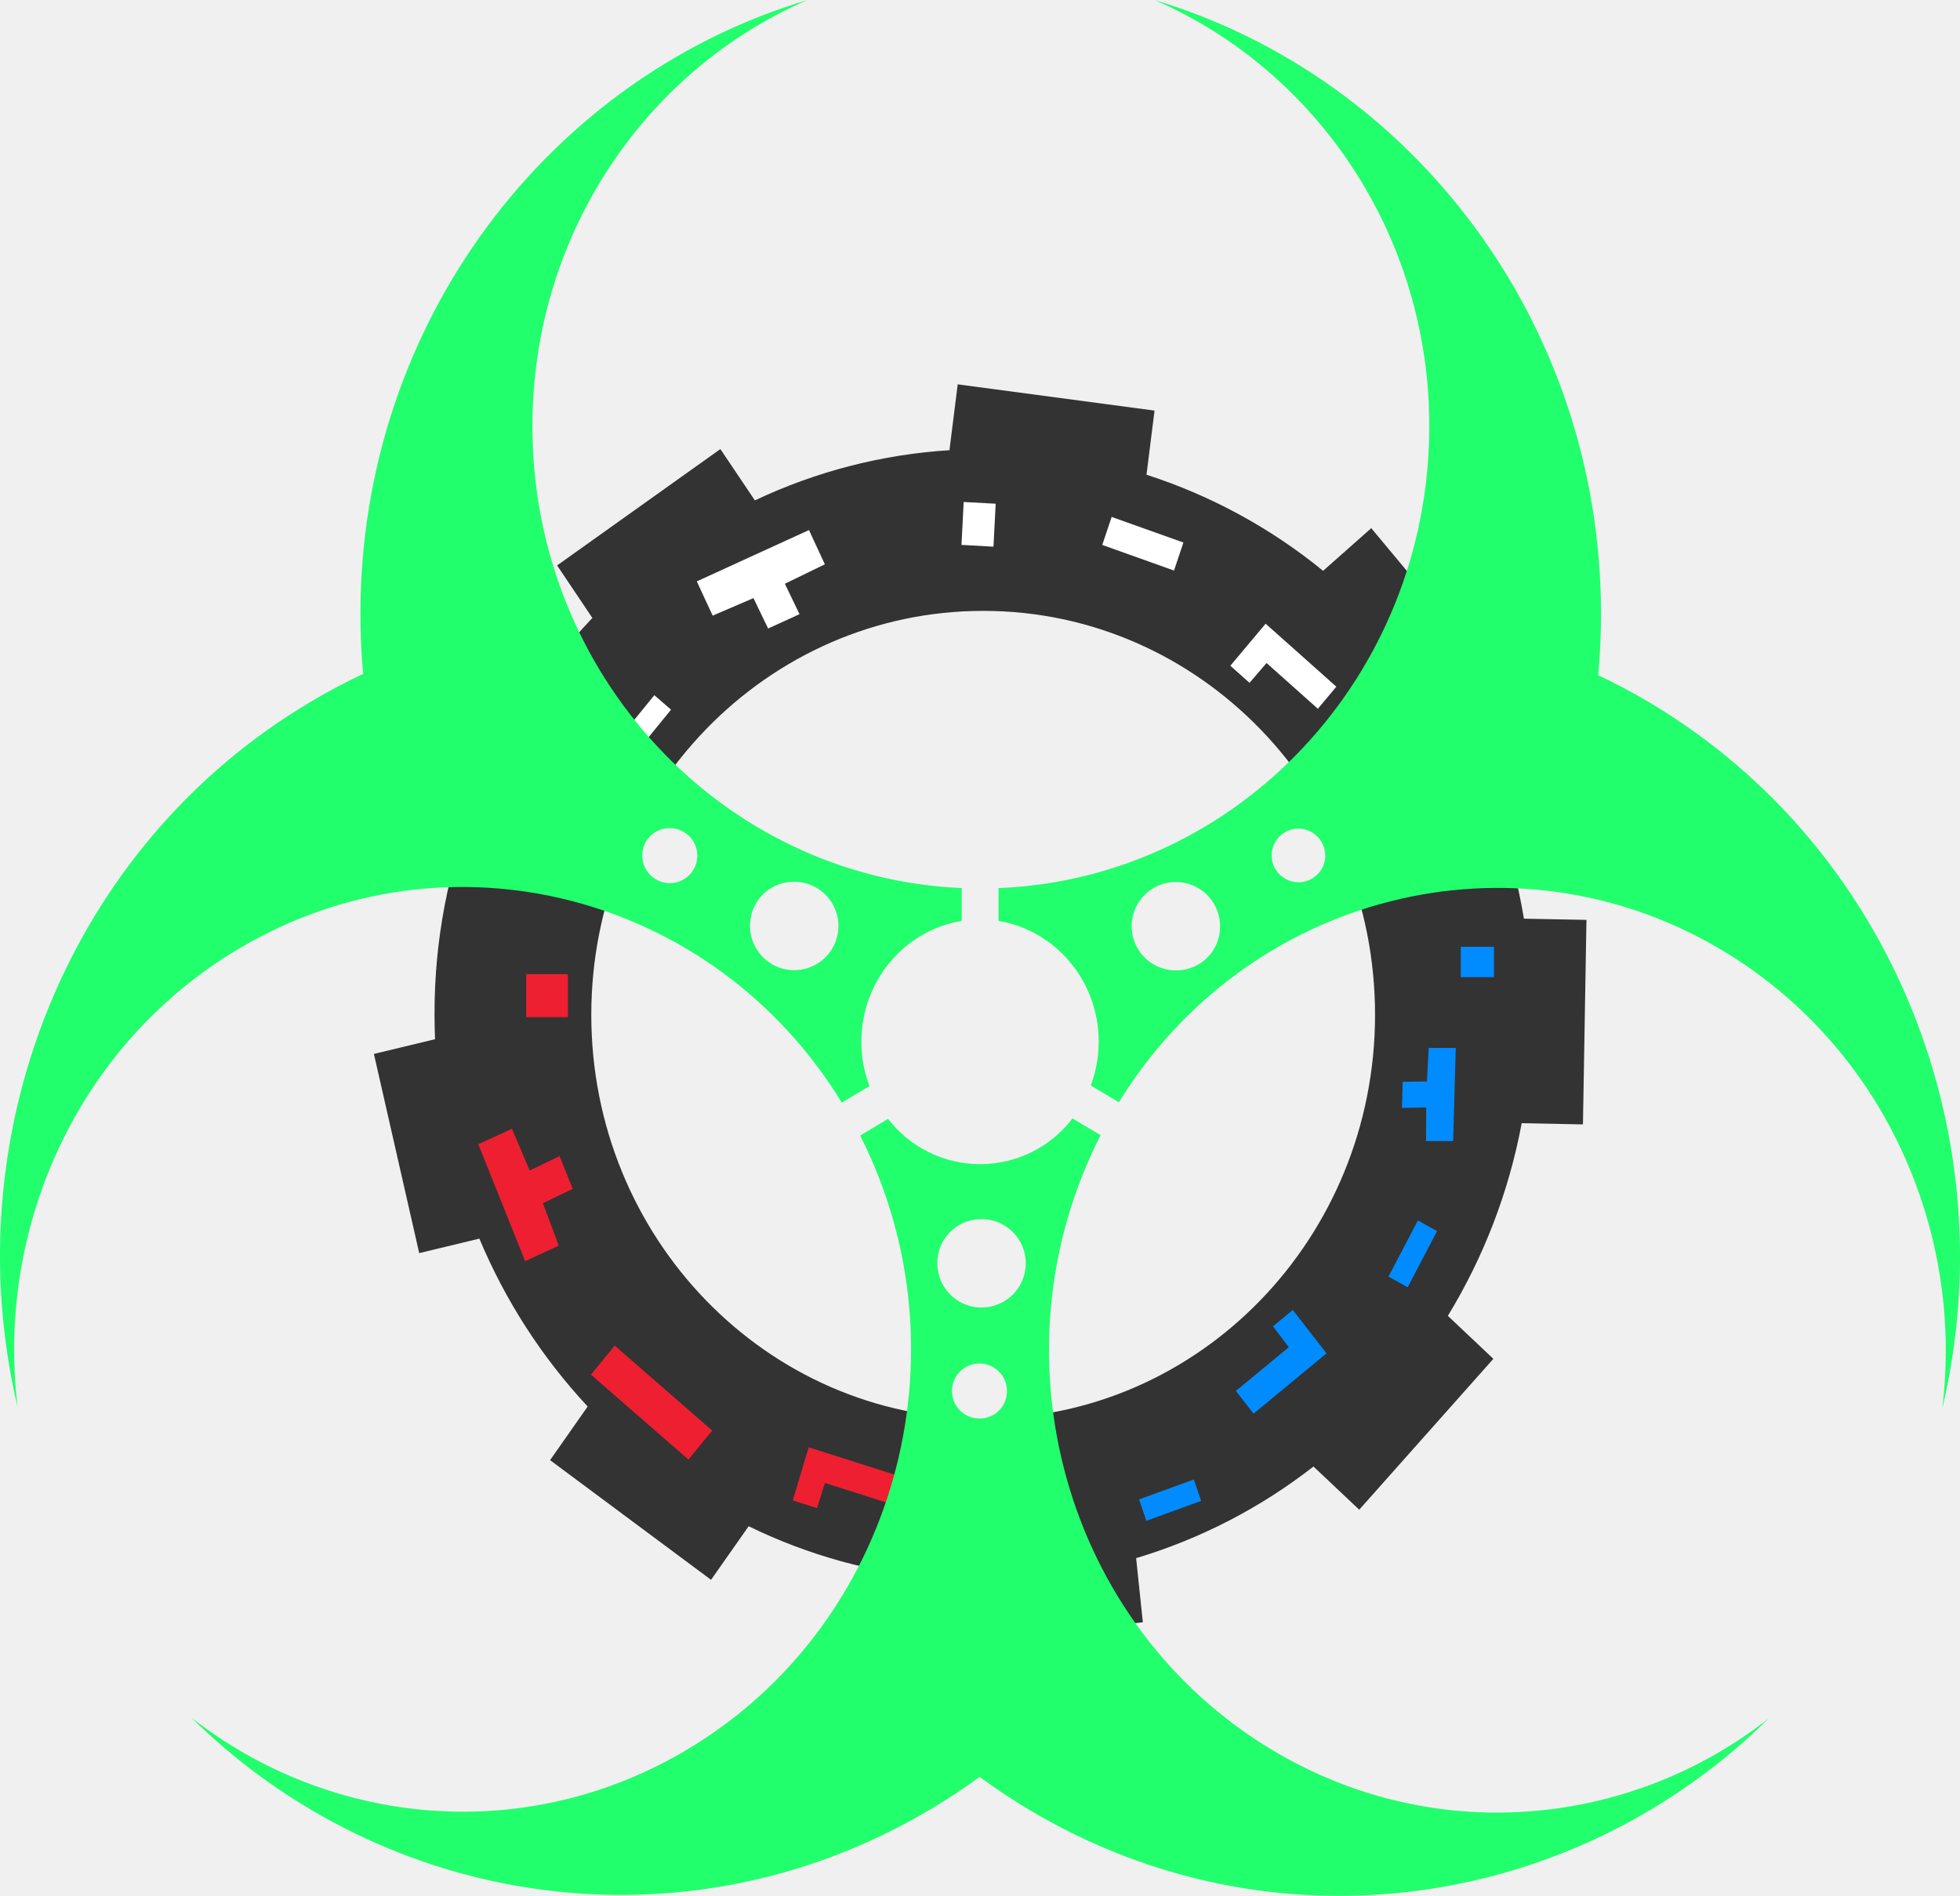
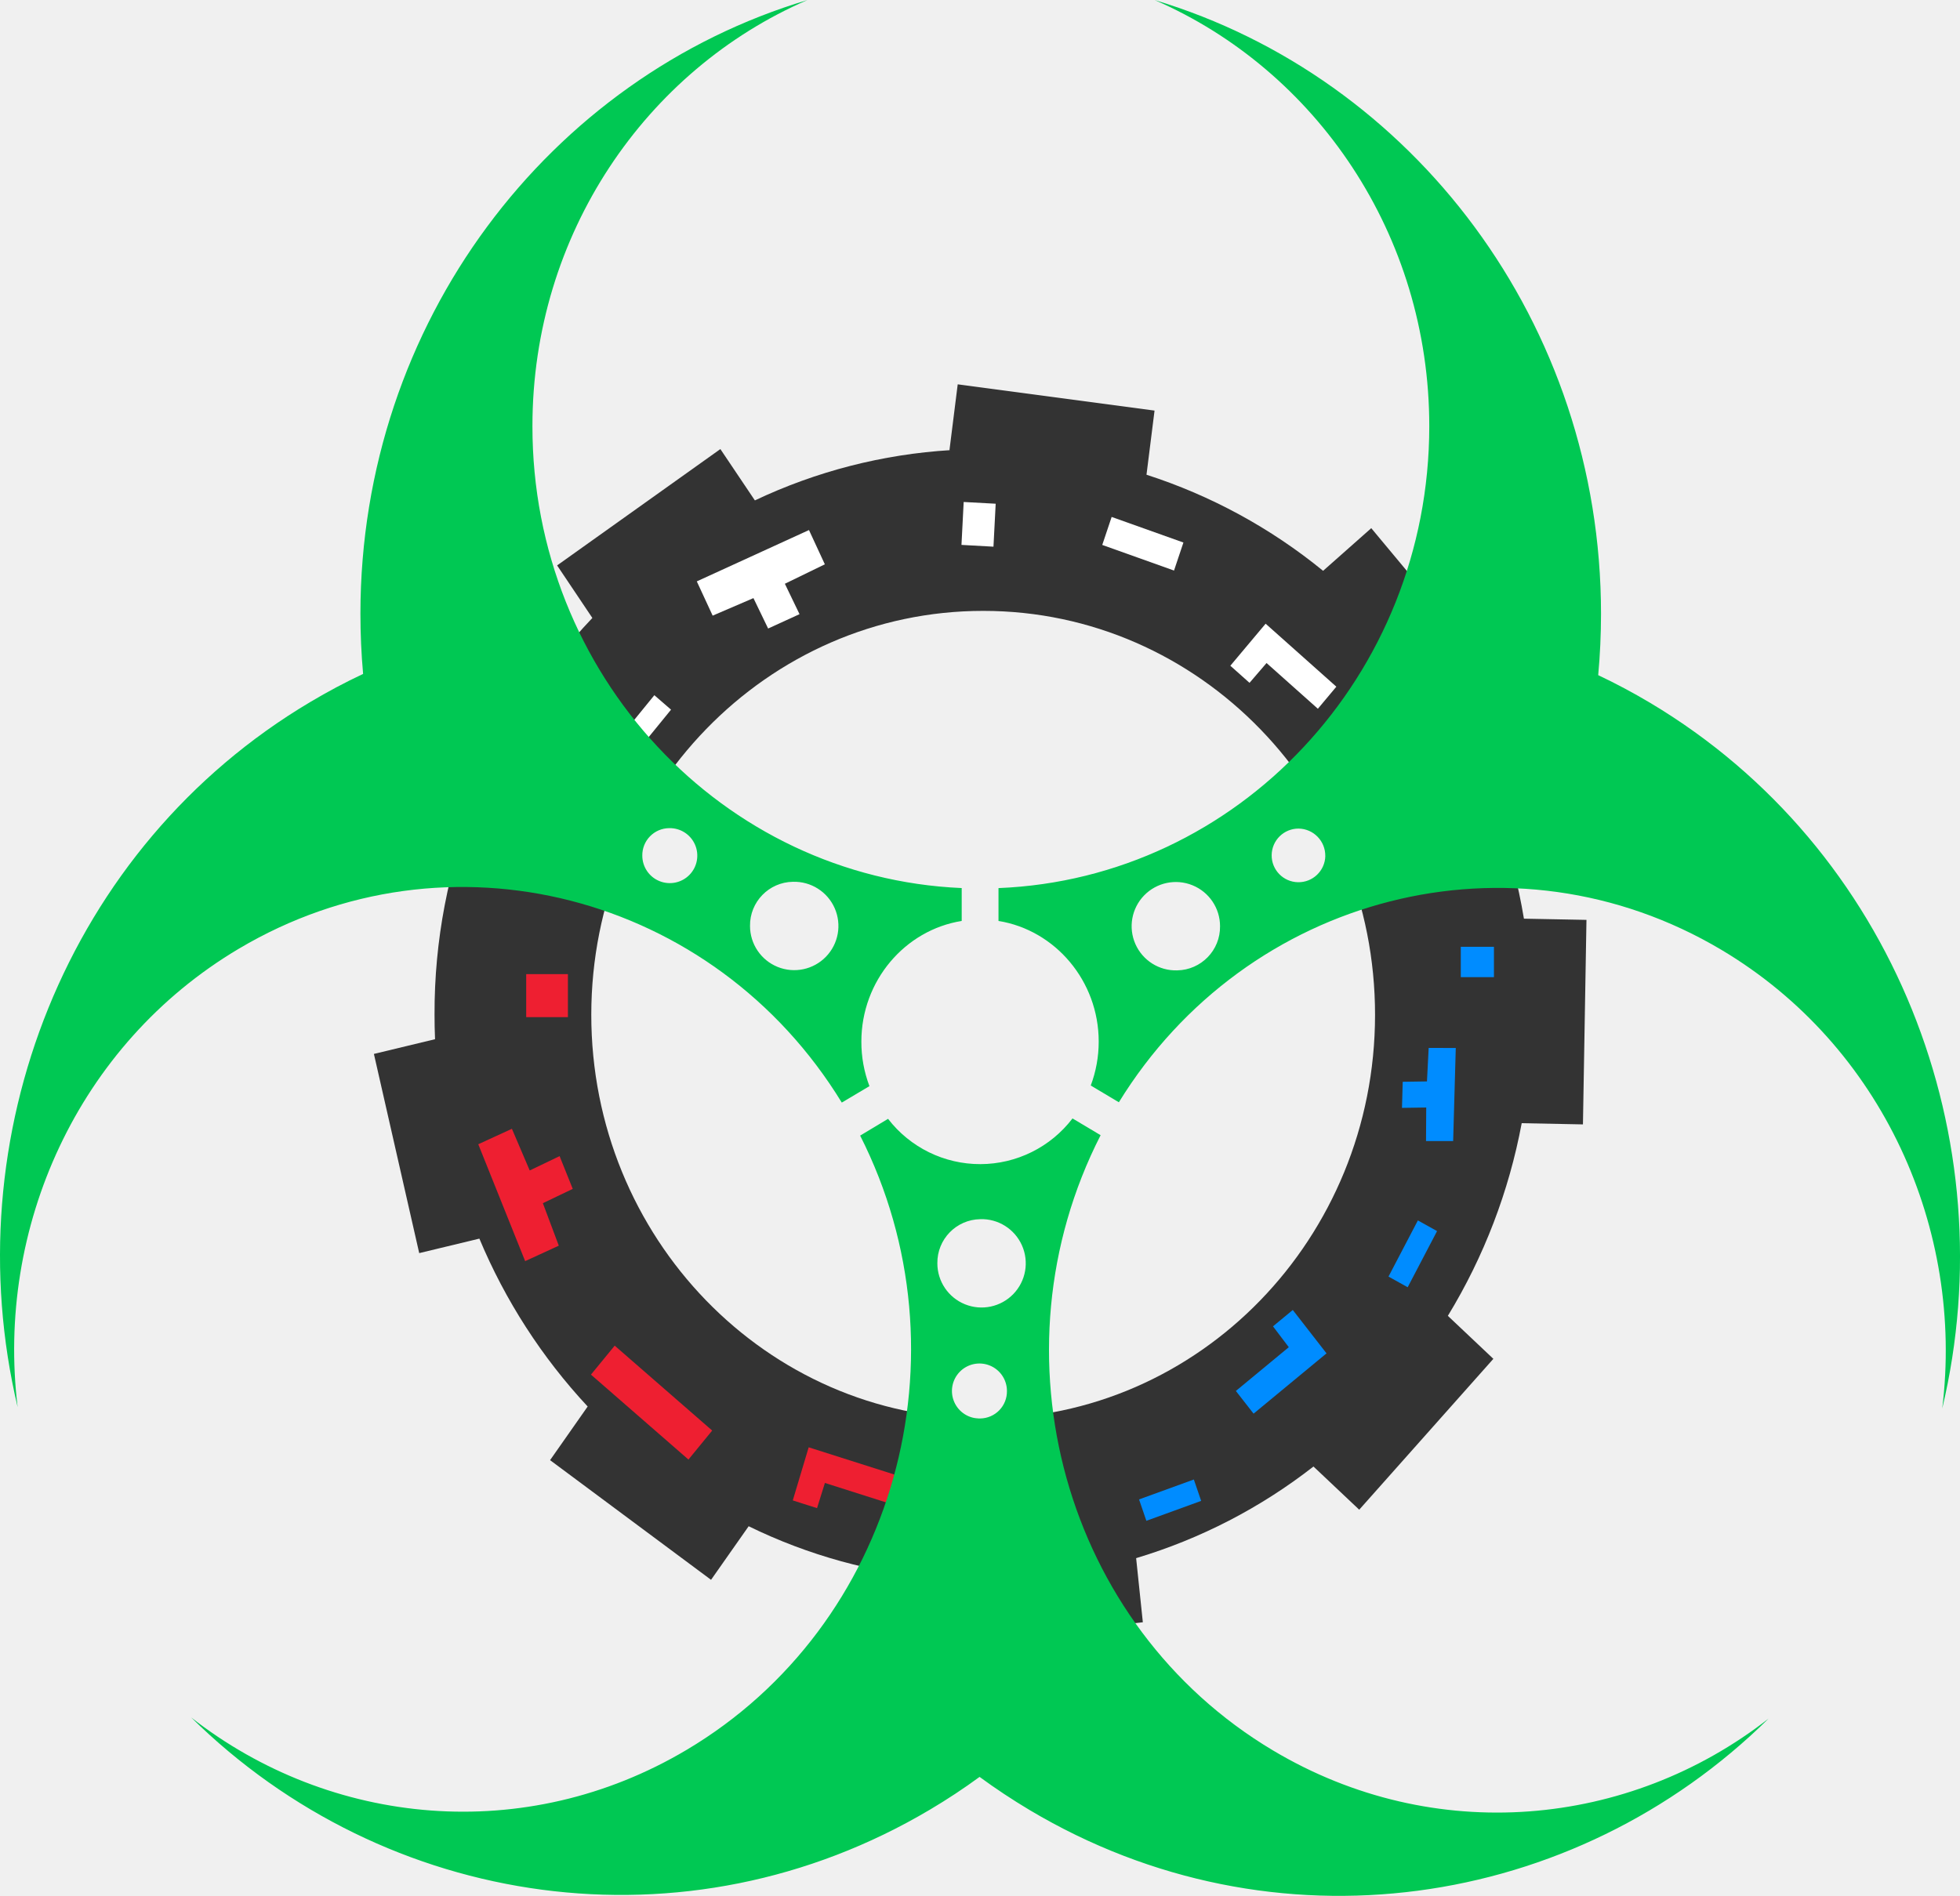
<svg xmlns="http://www.w3.org/2000/svg" id="Logo" viewBox="0 0 584.43 565.45">
  <defs>
    <style>
            .cls-1 {
                fill: #333;
            }
            .cls-1,
            .cls-2,
            .cls-4,
            .cls-5,
            .cls-7 {
                fill-rule: evenodd;
            }
            .cls-2,
            .cls-3 {
                fill: #ee1f31;
            }
            .cls-4 {
                fill: #fff;
            }
            .cls-5,
            .cls-6 {
                fill: #008cff;
            }
            .cls-7 {
-                 fill: #21ff6d;
+                 fill: #00C853;
            }
        </style>
  </defs>
  <path id="Gear" class="cls-1" d="M129.72,309.95l-18.23,4.39L125,373.75l17.94-4.32a169.36,169.36,0,0,0,32.29,50.07l-11.21,16,48,35.69,11.23-16-0.06,0a158.77,158.77,0,0,0,56.73,15.64l2,19.52,58.85-6.5-2-19.12a161.19,161.19,0,0,0,52.88-27.33l13.64,12.88,40-45-13.57-12.82A170.66,170.66,0,0,0,453.74,335L472,335.36l1.05-61L454.4,274a170.83,170.83,0,0,0-20.81-57.92l13.85-12.26-38.56-46.29-14.36,12.72a161.58,161.58,0,0,0-52.66-28.66l2.4-19.13-58.69-7.83-2.46,19.62,0.35,0a158.74,158.74,0,0,0-58.37,15L214.8,133.94l-48.68,34.7,10.51,15.67a170.8,170.8,0,0,0-47.06,118.27C129.56,305,129.62,307.5,129.72,309.95ZM293.22,182.2c64.54,0,116.83,54,116.79,120.53S357.64,423.17,293.1,423.14s-116.83-54-116.79-120.53S228.69,182.16,293.22,182.2Z" transform="translate(0)" />
  <g id="Red_Things" data-name="Red Things">
    <polygon class="cls-2" points="183.29 401.35 212.36 426.67 205.28 435.32 176.21 409.99 183.29 401.35" />
    <polygon class="cls-2" points="156.59 376.14 142.61 341.28 152.64 336.67 157.95 349.1 166.86 344.82 170.78 354.59 161.87 358.86 166.62 371.53 156.59 376.14" />
    <polygon class="cls-2" points="236.39 447.51 241.13 431.67 267.78 440.14 265.3 448.45 245.97 442.3 243.62 449.81 236.39 447.51" />
    <polygon class="cls-2" points="292.63 449.49 316.63 446.71 317.44 454.21 293.44 456.98 292.63 449.49" />
    <rect class="cls-3" x="156.9" y="290.54" width="12.44" height="12.83" />
    <polygon class="cls-2" points="155.2 245.53 161.4 247.74 155.72 264.62 149.52 262.4 155.2 245.53" />
  </g>
  <g id="White_Things" data-name="White Things">
    <polygon class="cls-4" points="418.74 216.03 437.71 250.04 428.19 255.68 409.22 221.67 418.74 216.03" />
    <polygon class="cls-4" points="207.77 173.4 241.22 158.09 245.95 168.31 234.03 174.11 238.4 183.18 229.04 187.46 224.66 178.39 212.5 183.62 207.77 173.4" />
    <polygon class="cls-4" points="366.86 198.56 377.38 186.02 398.47 204.81 392.96 211.39 377.66 197.75 372.58 203.66 366.86 198.56" />
    <polygon class="cls-4" points="183.24 221.93 195.11 207.35 200.09 211.66 188.22 226.23 183.24 221.93" />
    <polygon class="cls-4" points="287.35 149.72 296.89 150.24 296.23 163.05 286.69 162.52 287.35 149.72" />
    <polygon class="cls-4" points="352.87 161.81 350.07 170.17 328.67 162.53 331.47 154.18 352.87 161.81" />
  </g>
  <g id="Blue_Things" data-name="Blue Things">
    <polygon class="cls-5" points="434.08 312.57 433.3 340.33 425.21 340.32 425.27 330.32 418.04 330.43 418.26 322.65 425.49 322.54 426 312.55 434.08 312.57" />
    <polygon class="cls-5" points="385.48 390.71 395.54 403.65 373.79 421.63 368.51 414.86 384.29 401.81 379.58 395.59 385.48 390.71" />
    <polygon class="cls-5" points="414.02 380.75 422.78 364 428.5 367.18 419.74 383.93 414.02 380.75" />
    <polygon class="cls-5" points="355.98 441.27 358.16 447.65 341.82 453.59 339.64 447.21 355.98 441.27" />
    <rect class="cls-6" x="435.58" y="282.39" width="9.88" height="9.05" />
  </g>
  <g id="Biohazard">
    <path class="cls-7" d="M297.73,264.88v9.8c16.9,2.73,29.89,17.88,29.88,36a37.16,37.16,0,0,1-2.37,13.08l8.38,5c38.19-62.06,117.45-82.54,179.76-45.41,48,28.63,72.33,83.36,65.75,136.75,19.11-80.22-14.19-167-87.07-210.46q-7.64-4.55-15.51-8.27,0.83-9,.84-18.24c0-86.77-56.15-160-133.08-183.11,48.12,20.89,81.9,70,81.87,127.16C426.14,201.5,369.1,262,297.73,264.88ZM351,289.42a13.18,13.18,0,1,1,12.79-13.17A13,13,0,0,1,351,289.42Zm44.18-34.09a8,8,0,1,1-7.95-8.2A8.08,8.08,0,0,1,395.17,255.33Z" transform="translate(0)" />
    <path class="cls-7" d="M5.26,419.69C-1.26,366.28,23.08,311.58,71.15,283c62.41-37.11,141.76-16.44,179.85,45.85l8.25-4.9a37.1,37.1,0,0,1-2.41-13.27c0-18.17,13-33.3,29.92-36v-9.81c-71.23-3.07-128.07-63.59-128-137.78,0-57.21,33.86-106.25,82-127.08C163.8,23,107.52,96.19,107.47,183q0,9.09.8,18-8,3.76-15.74,8.37C19.63,252.66-13.77,339.44,5.26,419.69ZM236.43,263a13.18,13.18,0,1,1-12.79,13.17A13,13,0,0,1,236.43,263Zm-36.91-16a8.2,8.2,0,1,1-8,8.2A8.08,8.08,0,0,1,199.53,247Z" transform="translate(0)" />
    <path class="cls-7" d="M277.39,539.68q7.66-4.55,14.7-9.71,7.16,5.25,14.91,9.88c72.86,43.42,162.46,29.84,220.35-27.27-41.6,32.52-99.72,38.14-147.75,9.51-62.39-37.18-84.71-118.35-51.42-183.51l-8.38-5a34.65,34.65,0,0,1-55,.12l-8.32,5c33,65.14,10.62,146.14-51.73,183.2-48.07,28.58-106.18,22.88-147.76-9.67C114.9,569.34,204.48,583,277.39,539.68Zm14.86-116.61a8.2,8.2,0,1,1,8-8.2A8.08,8.08,0,0,1,292.26,423.07Zm0-59.45A13.18,13.18,0,1,1,279.5,376.8,13,13,0,0,1,292.29,363.63Z" transform="translate(0)" />
  </g>
</svg>
